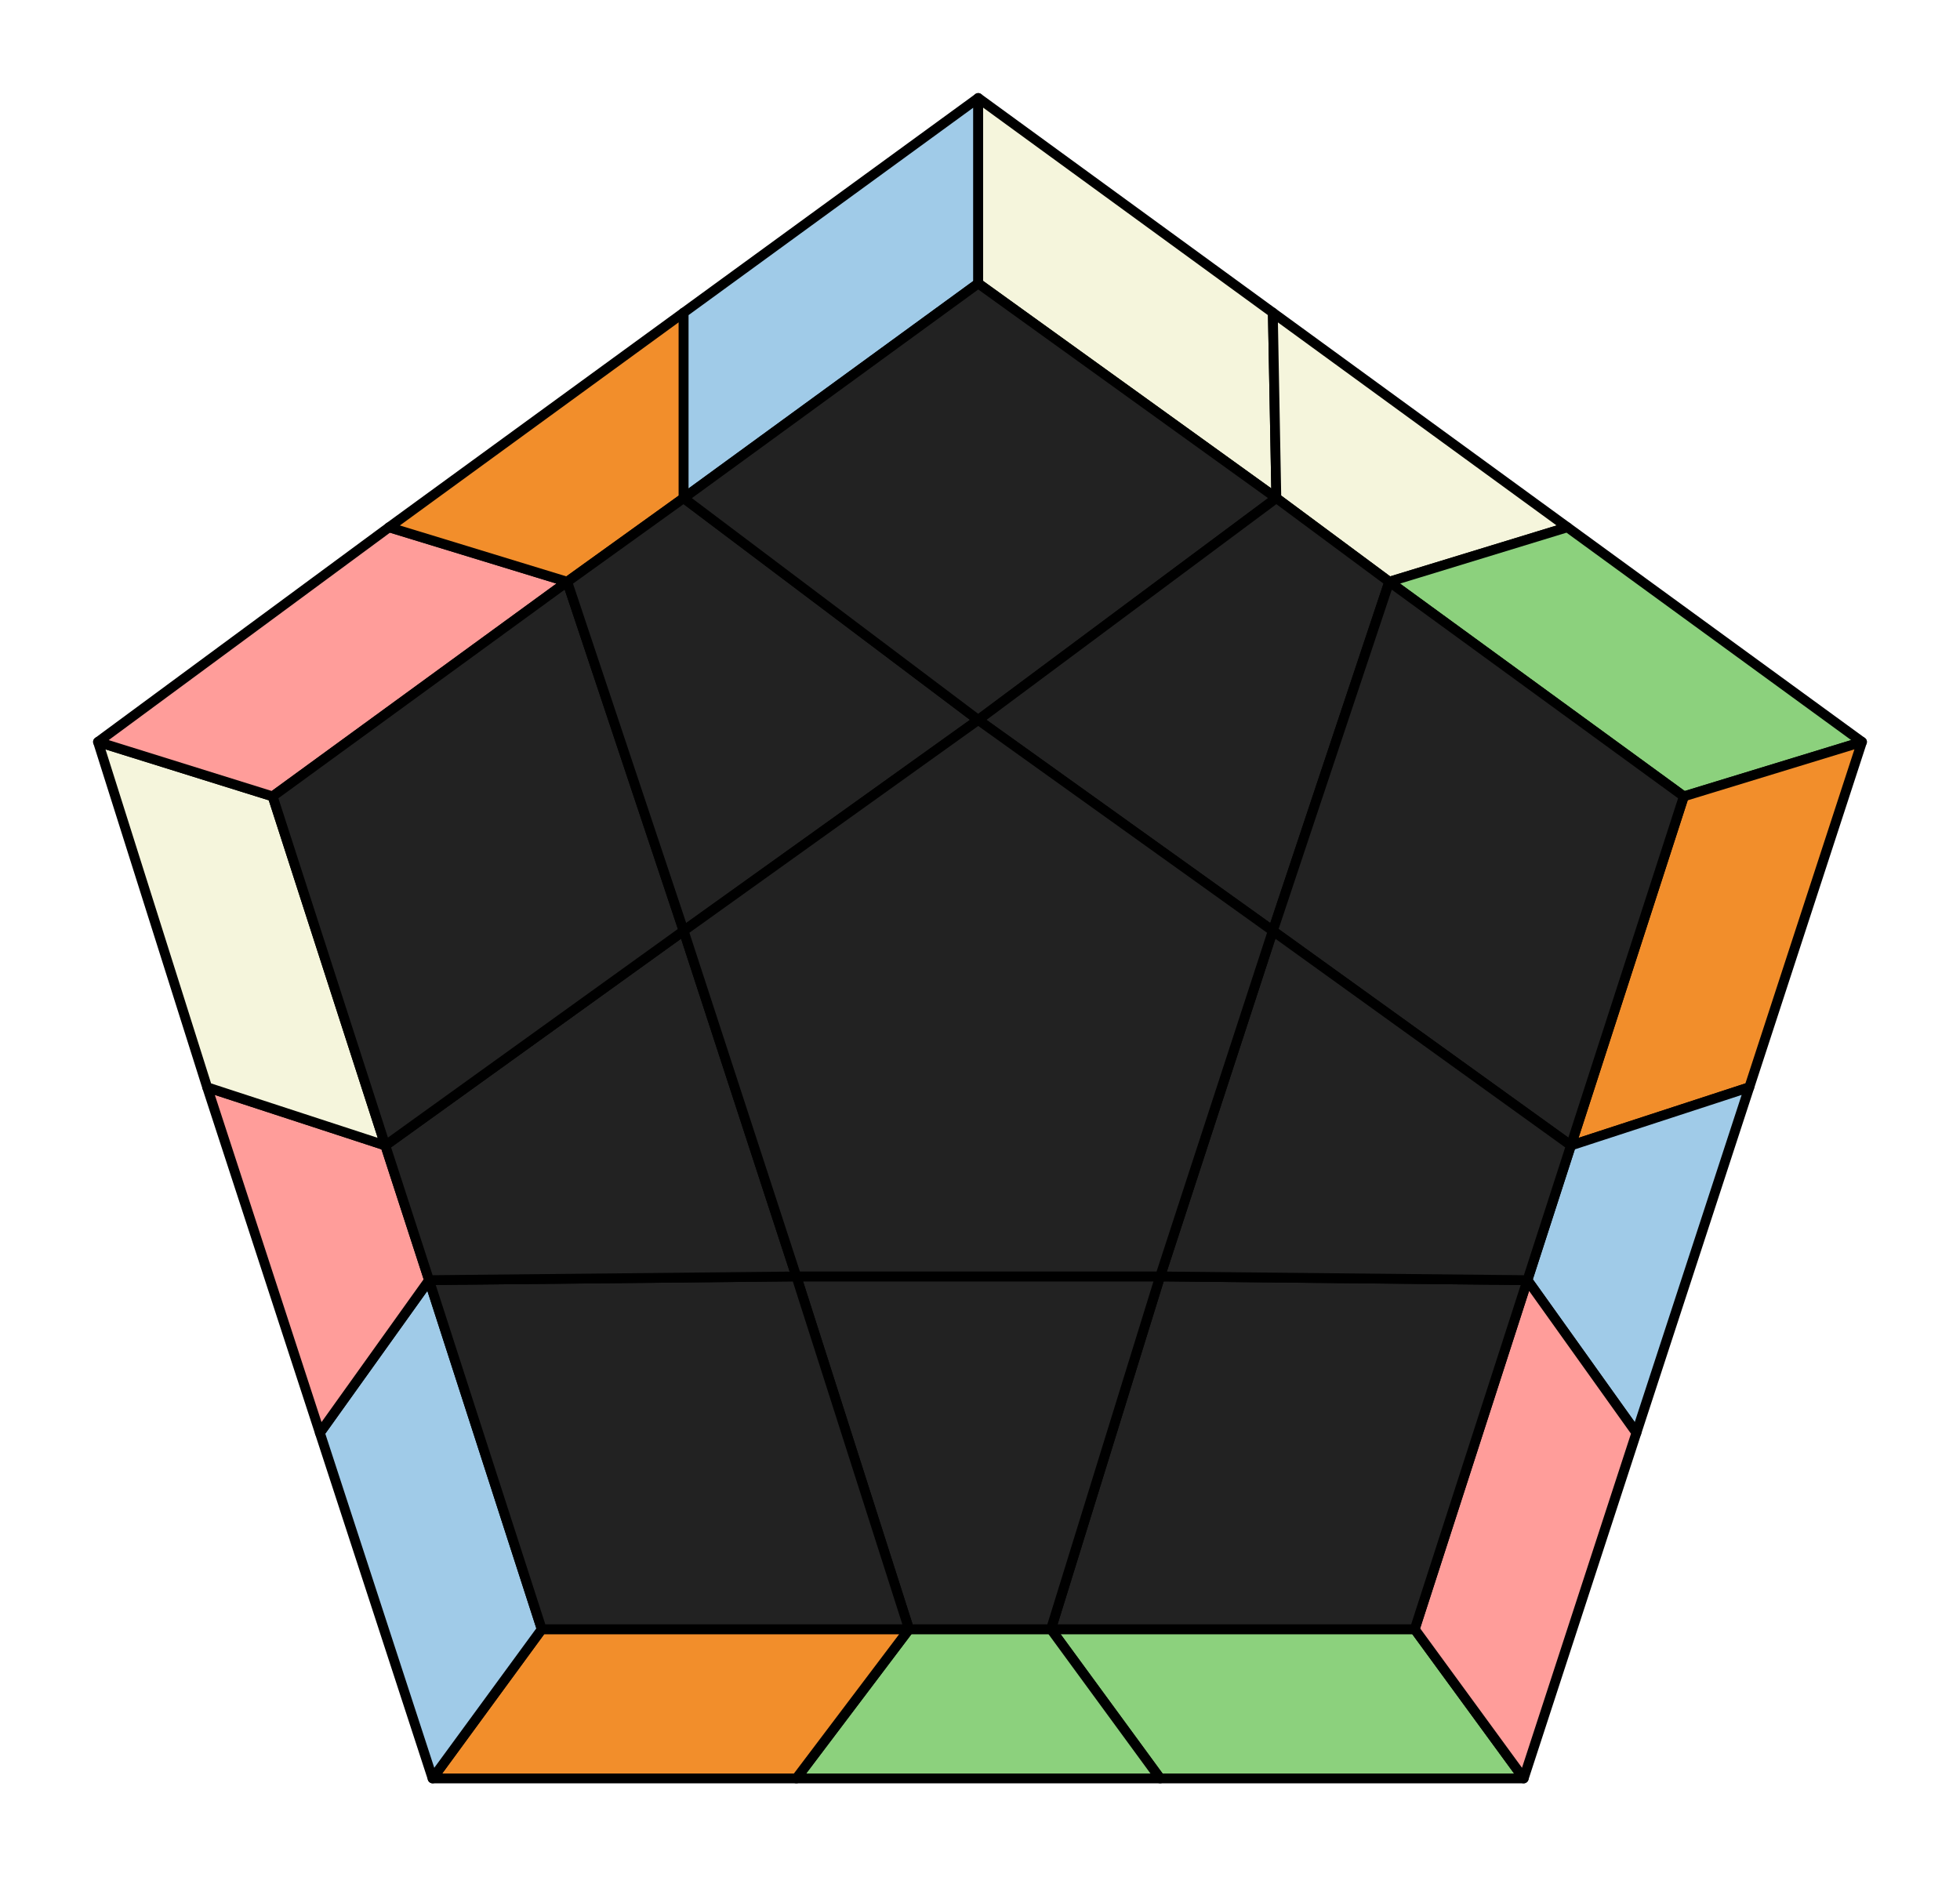
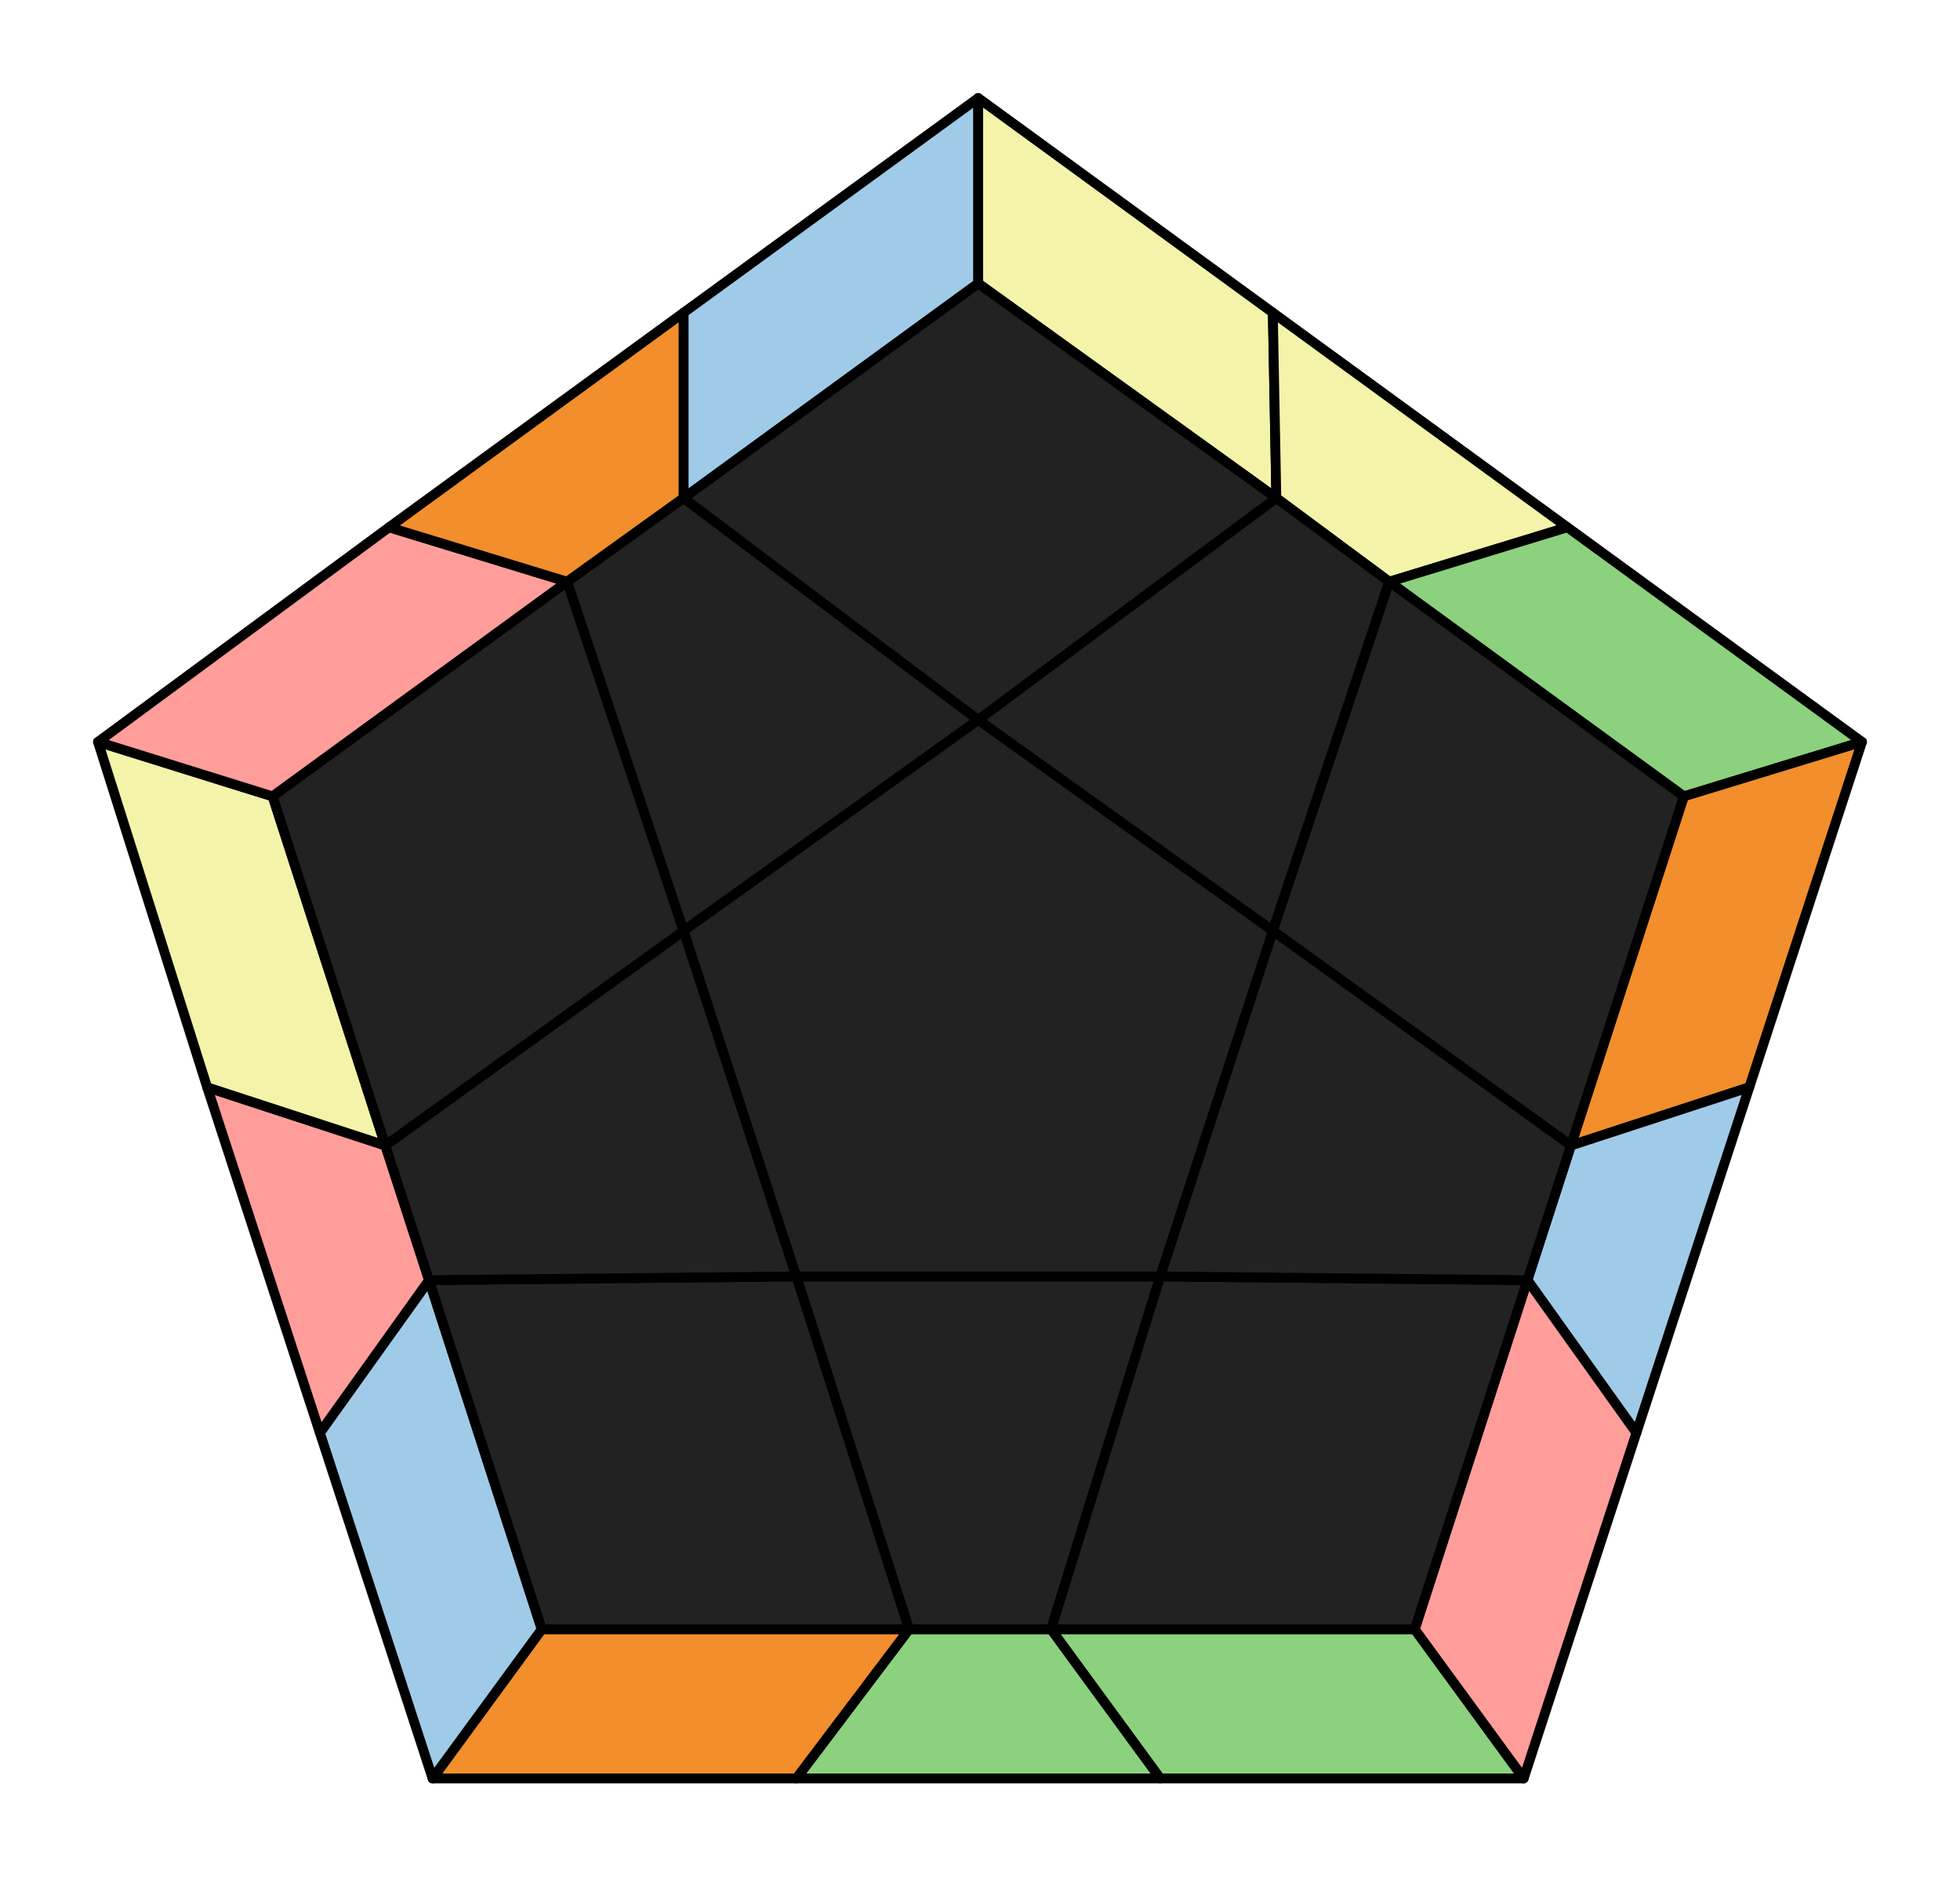
<svg xmlns="http://www.w3.org/2000/svg" viewBox="0 0 100.0 95.732">
  <style>
polygon { stroke: black; stroke-width: 0.5px; stroke-linejoin: round;}
</style>
  <polygon fill="#8CD17D" points="77.74 90.73 59.19 90.73 53.62 83.12 72.18 83.12" />
  <polygon fill="#8CD17D" points="59.19 90.73 40.63 90.73 46.38 83.12 53.62 83.12" />
  <polygon fill="#F28E2B" points="40.63 90.73 22.07 90.73 27.64 83.12 46.38 83.12" />
  <polygon fill="#A0CBE8" points="22.07 90.73 16.32 73.10 21.89 65.31 27.64 83.12" />
  <polygon fill="#FF9D9A" points="16.32 73.10 10.57 55.47 19.66 58.44 21.89 65.31" />
-   <polygon fill="beige" points="10.57 55.47 5.00 37.85 13.91 40.63 19.66 58.44" />
+   <polygon fill="#f4f3aa" points="10.57 55.47 5.00 37.85 13.91 40.63 19.66 58.44" />
  <polygon fill="#FF9D9A" points="5.00 37.85 19.85 26.90 28.94 29.68 13.91 40.63" />
  <polygon fill="#F28E2B" points="19.85 26.90 34.88 15.95 34.88 25.41 28.94 29.68" />
  <polygon fill="#A0CBE8" points="34.88 15.95 49.91 5.00 49.91 14.46 34.88 25.41" />
-   <polygon fill="beige" points="49.91 5.00 64.94 15.95 65.12 25.41 49.91 14.46" />
-   <polygon fill="beige" points="64.94 15.95 79.97 26.90 70.88 29.68 65.12 25.41" />
+   <polygon fill="#f4f3aa" points="49.91 5.00 64.94 15.95 65.12 25.41 49.91 14.46" />
+   <polygon fill="#f4f3aa" points="64.94 15.95 79.97 26.90 70.88 29.68 65.12 25.41" />
  <polygon fill="#8CD17D" points="79.97 26.90 95.00 37.85 85.91 40.63 70.88 29.68" />
  <polygon fill="#F28E2B" points="95.00 37.85 89.25 55.47 80.15 58.44 85.91 40.63" />
  <polygon fill="#A0CBE8" points="89.25 55.47 83.49 73.10 77.93 65.31 80.15 58.44" />
  <polygon fill="#FF9D9A" points="83.49 73.10 77.74 90.73 72.18 83.12 77.93 65.31" />
  <polygon fill="#222" points="72.18 83.12 53.62 83.12 59.19 65.12 77.93 65.31" />
  <polygon fill="#222" points="53.62 83.12 46.38 83.12 40.63 65.12 59.19 65.12" />
  <polygon fill="#222" points="27.64 83.12 21.89 65.31 40.63 65.12 46.38 83.12" />
  <polygon fill="#222" points="21.89 65.31 19.66 58.44 34.88 47.49 40.63 65.12" />
  <polygon fill="#222" points="13.91 40.63 28.94 29.68 34.88 47.49 19.66 58.44" />
  <polygon fill="#222" points="28.94 29.68 34.88 25.41 49.91 36.73 34.88 47.49" />
  <polygon fill="#222" points="49.91 14.46 65.12 25.41 49.91 36.73 34.88 25.41" />
  <polygon fill="#222" points="65.12 25.41 70.88 29.68 64.94 47.49 49.91 36.73" />
  <polygon fill="#222" points="85.91 40.63 80.15 58.44 64.94 47.49 70.88 29.68" />
  <polygon fill="#222" points="80.15 58.44 77.93 65.31 59.19 65.12 64.94 47.49" />
  <polygon fill="#222" points="59.19 65.12 40.63 65.12 34.88 47.49 49.91 36.73 64.94 47.49" />
</svg>
